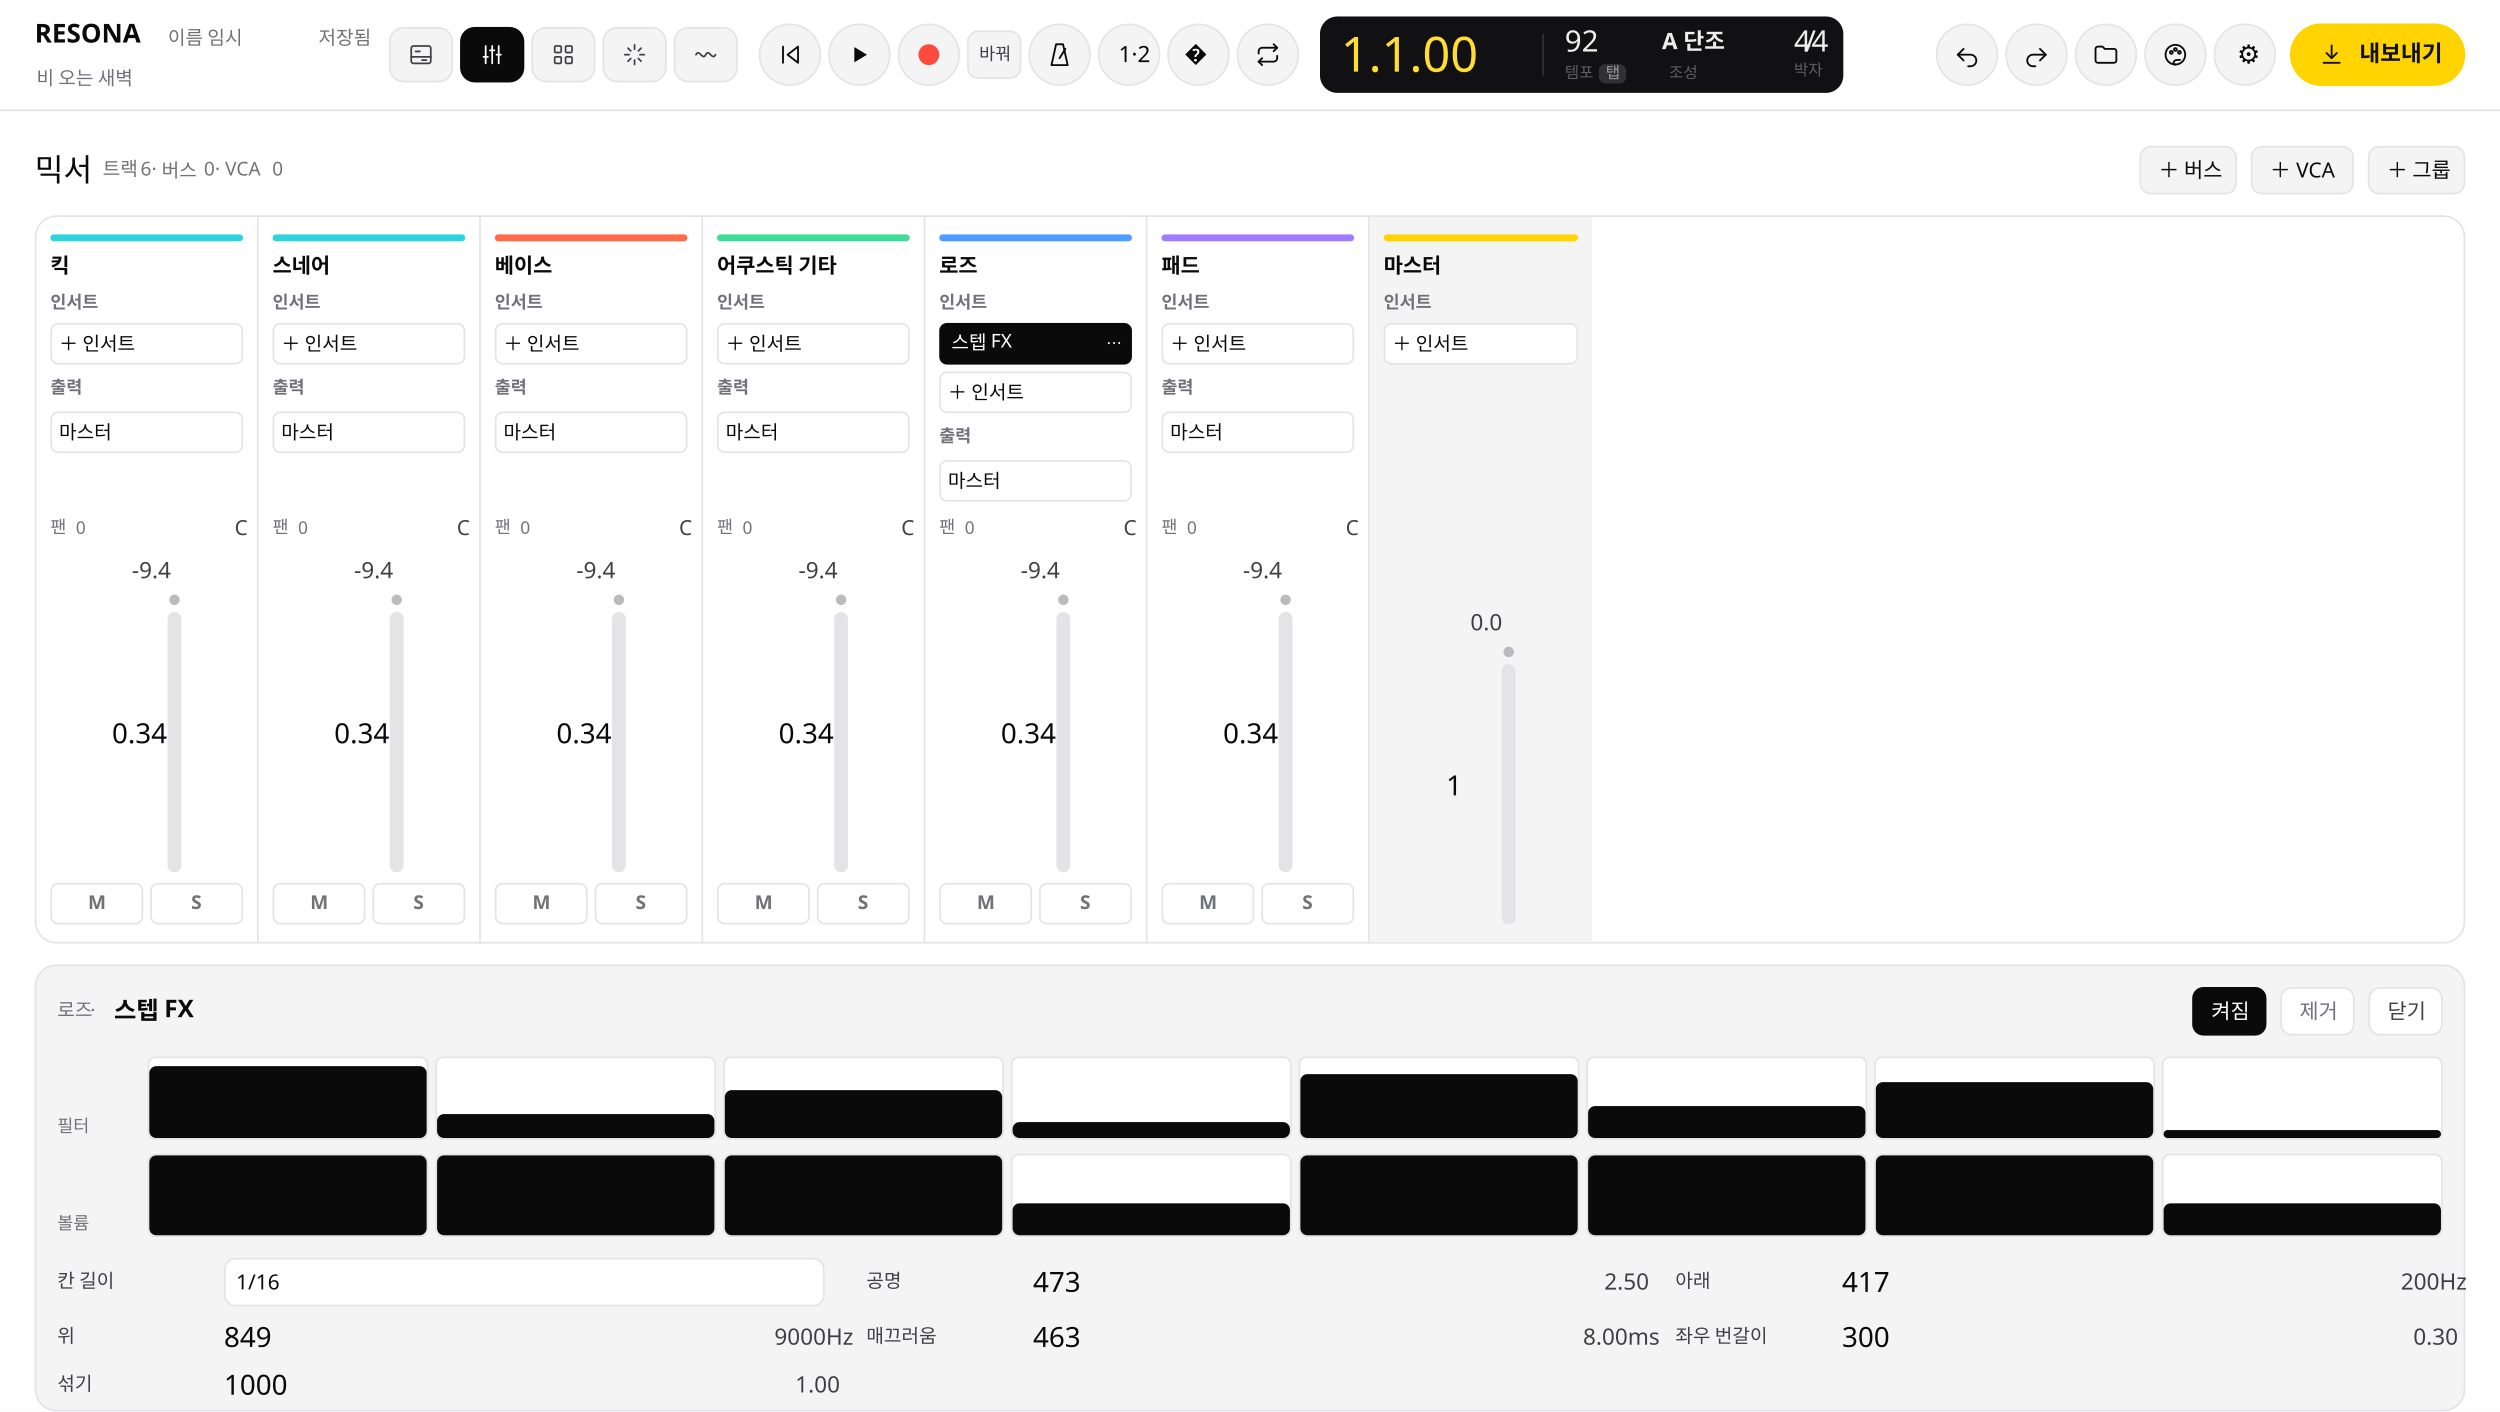
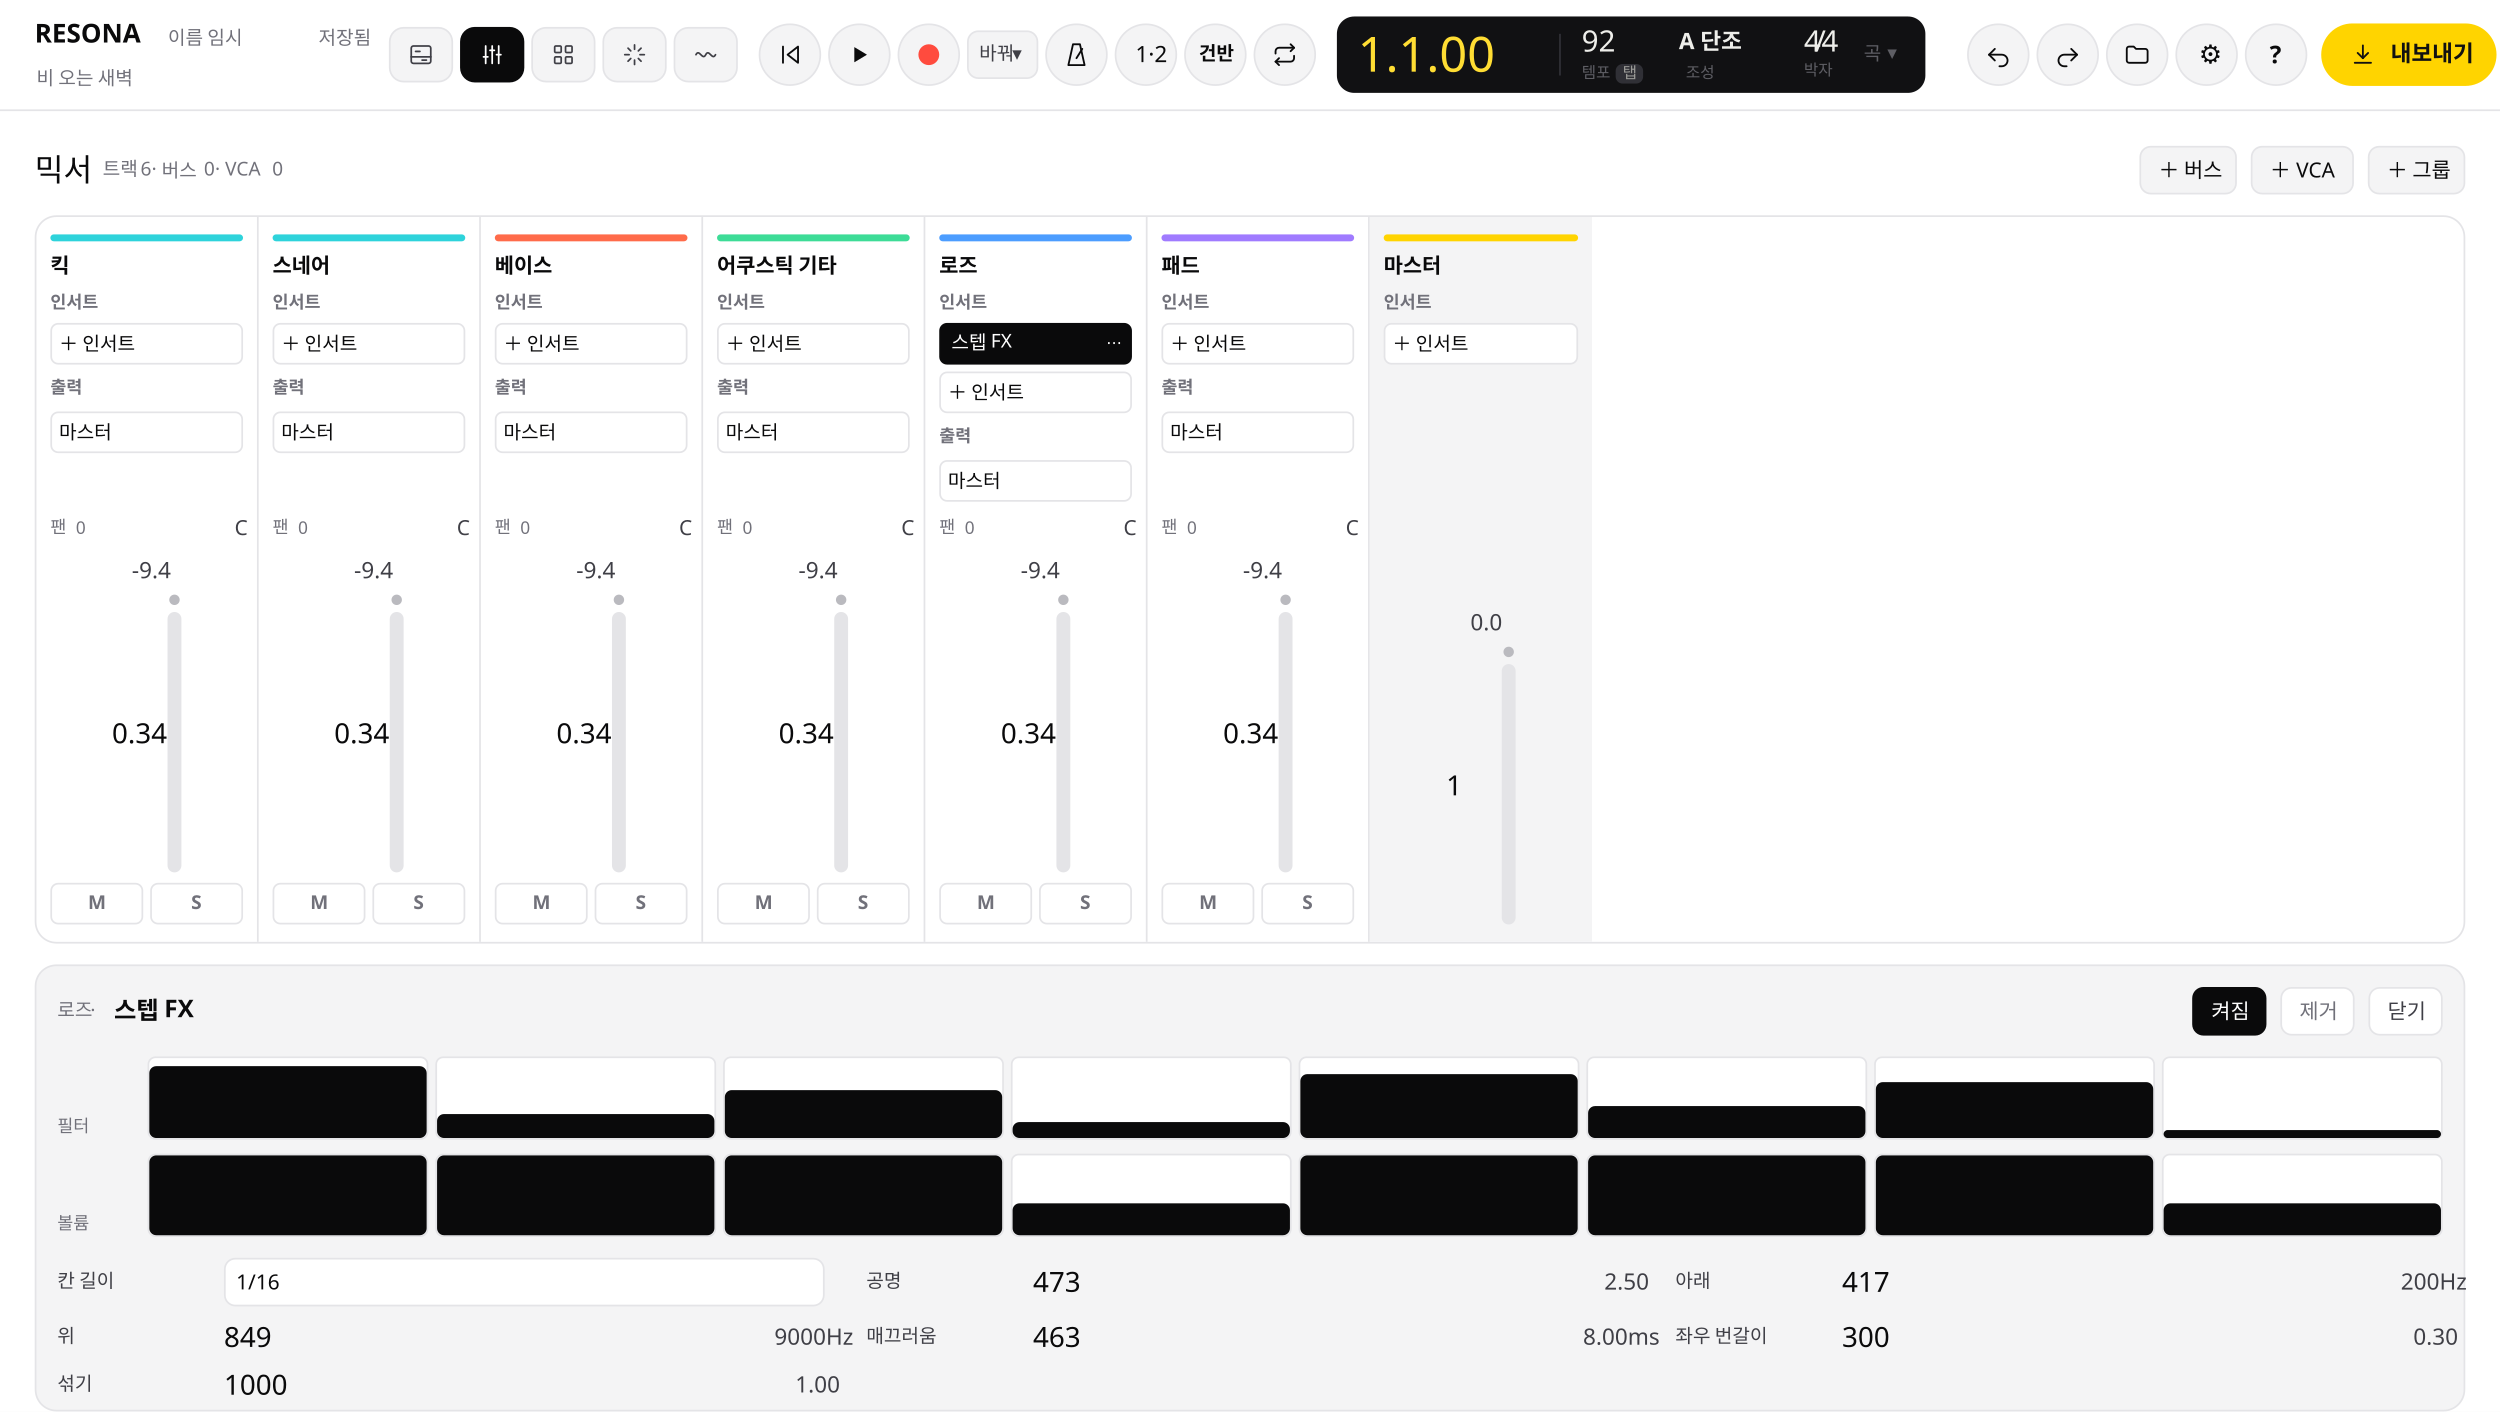
<svg xmlns="http://www.w3.org/2000/svg" width="1440" height="813" viewBox="0 0 1440 813">
  <rect width="1440" height="813" fill="#ffffff" />
  <rect x="0" y="0" width="1440" height="813" fill="#ffffff" />
  <g id="flex">
    <rect x="0" y="0" width="1440" height="813" fill="#ffffff" />
    <g id="relative">
      <rect x="0" y="63" width="1440" height="1" fill="#e4e4e7" />
      <g id="min-w-0">
        <g id="flex">
          <text x="20" y="24.5" font-family="Futura" font-size="15" font-weight="600" fill="#0a0a0b" xml:space="preserve">RESONA</text>
          <text x="96.73" y="25.6" font-family="Avenir Next" font-size="11" font-weight="400" fill="#71717a" xml:space="preserve">이름 임시</text>
          <text x="183.45" y="25.6" font-family="Avenir Next" font-size="11" font-weight="400" fill="#71717a" xml:space="preserve">저장됨</text>
        </g>
        <text x="21" y="48.85" font-family="Avenir Next" font-size="11" font-weight="400" fill="#71717a" xml:space="preserve">비 오는 새벽</text>
      </g>
      <g id="화면">
        <g id="flex">
          <rect x="224.5" y="16" width="36" height="31" rx="8" fill="#f4f4f5" stroke="#e4e4e7" stroke-width="1" />
          <svg width="15" height="15" viewBox="0 0 24 24" fill="none" stroke="#3f3f46" stroke-width="1.6px" stroke-linecap="round" stroke-linejoin="round" x="235" y="24">
            <rect x="3" y="4" width="18" height="16" rx="2" />
            <path d="M3 14h18" />
            <path d="M7 9h4M13 17h4" />
          </svg>
        </g>
        <g id="flex">
          <rect x="265.5" y="16" width="36" height="31" rx="8" fill="#0a0a0b" stroke="#0a0a0b" stroke-width="1" />
          <svg width="15" height="15" viewBox="0 0 24 24" fill="none" stroke="#ffffff" stroke-width="1.6px" stroke-linecap="round" stroke-linejoin="round" x="276" y="24">
            <path d="M6 4v16M12 4v16M18 4v16" />
            <path d="M4 14h4M10 8h4M16 12h4" />
          </svg>
        </g>
        <g id="flex">
          <rect x="306.5" y="16" width="36" height="31" rx="8" fill="#f4f4f5" stroke="#e4e4e7" stroke-width="1" />
          <svg width="15" height="15" viewBox="0 0 24 24" fill="none" stroke="#3f3f46" stroke-width="1.6px" stroke-linecap="round" stroke-linejoin="round" x="317" y="24">
            <rect x="4" y="4" width="6" height="6" rx="1" />
            <rect x="14" y="4" width="6" height="6" rx="1" />
            <rect x="4" y="14" width="6" height="6" rx="1" />
            <rect x="14" y="14" width="6" height="6" rx="1" />
          </svg>
        </g>
        <g id="flex">
          <rect x="347.5" y="16" width="36" height="31" rx="8" fill="#f4f4f5" stroke="#e4e4e7" stroke-width="1" />
          <svg width="15" height="15" viewBox="0 0 24 24" fill="none" stroke="#3f3f46" stroke-width="1.6px" stroke-linecap="round" stroke-linejoin="round" x="358" y="24">
            <path d="M12 3v4M12 17v4M3 12h4M17 12h4M6 6l2.5 2.5M15.5 15.5 18 18M6 18l2.5-2.5M15.5 8.5 18 6" />
          </svg>
        </g>
        <g id="flex">
          <rect x="388.5" y="16" width="36" height="31" rx="8" fill="#f4f4f5" stroke="#e4e4e7" stroke-width="1" />
          <svg width="15" height="15" viewBox="0 0 24 24" fill="none" stroke="#3f3f46" stroke-width="1.6px" stroke-linecap="round" stroke-linejoin="round" x="399" y="24">
            <path d="M3 12c3-6 6 6 9 0s6 6 9 0" />
          </svg>
        </g>
      </g>
      <g id="flex">
        <g id="flex">
          <rect x="437.5" y="14" width="35" height="35" rx="18" fill="#f4f4f5" stroke="#e4e4e7" stroke-width="1" />
          <svg width="16" height="16" viewBox="0 0 24 24" fill="none" stroke="#0a0a0b" stroke-width="1.6px" stroke-linecap="round" stroke-linejoin="round" x="447" y="23.5">
            <path d="M6 5v14" />
            <path d="M19 5l-9 7 9 7z" />
          </svg>
        </g>
        <g id="flex">
          <rect x="477.5" y="14" width="35" height="35" rx="18" fill="#f4f4f5" stroke="#e4e4e7" stroke-width="1" />
          <svg width="14" height="14" viewBox="0 0 24 24" fill="#000000" stroke="none" stroke-width="1px" stroke-linecap="butt" stroke-linejoin="miter" x="488" y="24.5">
            <path d="M7 4.5v15l12.5-7.5z" fill="#0a0a0b" />
          </svg>
        </g>
        <g id="녹음">
          <rect x="517.5" y="14" width="35" height="35" rx="18" fill="#f4f4f5" stroke="#e4e4e7" stroke-width="1" />
          <rect x="529" y="25.5" width="12" height="12" rx="6" fill="#ff4b3e" />
        </g>
-         <g id="녹음 방식">
-           <rect x="557.5" y="18" width="30.31" height="27" rx="6" fill="#f4f4f5" stroke="#e4e4e7" stroke-width="1" />
-           <text x="564" y="34.5" font-family="Avenir Next" font-size="10" font-weight="400" fill="#3f3f46" xml:space="preserve">바꿔</text>
-         </g>
-         <g id="flex">
-           <rect x="592.81" y="14" width="35" height="35" rx="18" fill="#f4f4f5" stroke="#e4e4e7" stroke-width="1" />
-           <svg width="16" height="16" viewBox="0 0 24 24" fill="none" stroke="#0a0a0b" stroke-width="1.6px" stroke-linecap="round" stroke-linejoin="round" x="602.31" y="23.5">
+         <g id="바꿔 메뉴">
+           <rect x="557.5" y="18" width="40.05" height="27" rx="6" fill="#f4f4f5" stroke="#e4e4e7" stroke-width="1" />
+           <text x="564" y="34.6" font-family="Avenir Next" font-size="11" font-weight="400" fill="#3f3f46" xml:space="preserve">바꿔</text>
+           <text x="583.03" y="34.6" font-family="Avenir Next" font-size="11" font-weight="400" fill="#3f3f46" xml:space="preserve">▾</text>
+         </g>
+         <g id="flex">
+           <rect x="602.55" y="14" width="35" height="35" rx="18" fill="#f4f4f5" stroke="#e4e4e7" stroke-width="1" />
+           <svg width="16" height="16" viewBox="0 0 24 24" fill="none" stroke="#0a0a0b" stroke-width="1.6px" stroke-linecap="round" stroke-linejoin="round" x="612.05" y="23.5">
            <path d="M9 3h6l4 18H5z" />
            <path d="M12 15l5-8" />
          </svg>
        </g>
        <g id="카운트인">
-           <rect x="632.81" y="14" width="35" height="35" rx="18" fill="#f4f4f5" stroke="#e4e4e7" stroke-width="1" />
-           <text x="644.27" y="35.8" font-family="DIN Condensed" font-size="13" font-weight="400" fill="#0a0a0b" xml:space="preserve">1·2</text>
+           <rect x="642.55" y="14" width="35" height="35" rx="18" fill="#f4f4f5" stroke="#e4e4e7" stroke-width="1" />
+           <text x="654" y="35.8" font-family="DIN Condensed" font-size="13" font-weight="400" fill="#0a0a0b" xml:space="preserve">1·2</text>
        </g>
        <g id="건반">
-           <rect x="672.81" y="14" width="35" height="35" rx="18" fill="#f4f4f5" stroke="#e4e4e7" stroke-width="1" />
-           <g id="text-[13px]">
-             <text x="682.31" y="35.3" font-family="Avenir Next" font-size="13" font-weight="400" fill="#0a0a0b" xml:space="preserve">�</text>
-             <text x="682.31" y="35.3" font-family="Avenir Next" font-size="13" font-weight="400" fill="#0a0a0b" xml:space="preserve">�</text>
-           </g>
-         </g>
-         <g id="flex">
-           <rect x="712.81" y="14" width="35" height="35" rx="18" fill="#f4f4f5" stroke="#e4e4e7" stroke-width="1" />
-           <svg width="16" height="16" viewBox="0 0 24 24" fill="none" stroke="#0a0a0b" stroke-width="1.6px" stroke-linecap="round" stroke-linejoin="round" x="722.31" y="23.5">
+           <rect x="682.55" y="14" width="35" height="35" rx="18" fill="#f4f4f5" stroke="#e4e4e7" stroke-width="1" />
+           <text x="690.53" y="34.6" font-family="Avenir Next" font-size="11" font-weight="600" fill="#0a0a0b" xml:space="preserve">건반</text>
+         </g>
+         <g id="flex">
+           <rect x="722.55" y="14" width="35" height="35" rx="18" fill="#f4f4f5" stroke="#e4e4e7" stroke-width="1" />
+           <svg width="16" height="16" viewBox="0 0 24 24" fill="none" stroke="#0a0a0b" stroke-width="1.6px" stroke-linecap="round" stroke-linejoin="round" x="732.05" y="23.5">
            <path d="M17 3l3 3-3 3" />
            <path d="M4 11V9a3 3 0 0 1 3-3h13" />
            <path d="M7 21l-3-3 3-3" />
            <path d="M20 13v2a3 3 0 0 1-3 3H4" />
          </svg>
        </g>
      </g>
      <g id="flex">
-         <rect x="760.31" y="9.5" width="301.44" height="44" rx="10" fill="#111113" />
-         <text x="772.31" y="41.3" font-family="DIN Condensed" font-size="28" font-weight="400" fill="#ffdd33" xml:space="preserve">1.1.00</text>
-         <rect x="888.31" y="19.5" width="1" height="24" fill="#303036" />
-         <g id="flex">
-           <text x="901.31" y="29.7" font-family="DIN Condensed" font-size="17" font-weight="400" fill="#eeeeea" xml:space="preserve">92</text>
-           <g id="flex">
-             <text x="901.31" y="44.9" font-family="Avenir Next" font-size="9" font-weight="400" fill="#5e5e64" xml:space="preserve">템포</text>
+         <rect x="770.05" y="9.5" width="338.97" height="44" rx="10" fill="#111113" />
+         <text x="782.05" y="41.3" font-family="DIN Condensed" font-size="28" font-weight="400" fill="#ffdd33" xml:space="preserve">1.1.00</text>
+         <rect x="898.05" y="19.5" width="1" height="24" fill="#303036" />
+         <g id="flex">
+           <text x="911.05" y="29.7" font-family="DIN Condensed" font-size="17" font-weight="400" fill="#eeeeea" xml:space="preserve">92</text>
+           <g id="flex">
+             <text x="911.05" y="44.9" font-family="Avenir Next" font-size="9" font-weight="400" fill="#5e5e64" xml:space="preserve">템포</text>
            <g id="rounded-sm">
-               <rect x="920.89" y="36.88" width="15.8" height="11.25" rx="4" fill="#303036" />
-               <text x="924.89" y="45.03" font-family="Avenir Next" font-size="9" font-weight="400" fill="#9b9b97" xml:space="preserve">탭</text>
+               <rect x="930.63" y="36.88" width="15.8" height="11.25" rx="4" fill="#303036" />
+               <text x="934.63" y="45.03" font-family="Avenir Next" font-size="9" font-weight="400" fill="#9b9b97" xml:space="preserve">탭</text>
            </g>
          </g>
        </g>
        <g id="flex">
-           <text x="957.31" y="28.3" font-family="Avenir Next" font-size="13" font-weight="600" fill="#eeeeea" xml:space="preserve">A 단조</text>
-           <text x="961.31" y="44.9" font-family="Avenir Next" font-size="9" font-weight="400" fill="#5e5e64" xml:space="preserve">조성</text>
+           <text x="967.05" y="28.3" font-family="Avenir Next" font-size="13" font-weight="600" fill="#eeeeea" xml:space="preserve">A 단조</text>
+           <text x="971.05" y="44.9" font-family="Avenir Next" font-size="9" font-weight="400" fill="#5e5e64" xml:space="preserve">조성</text>
        </g>
        <g id="flex">
          <g id="font-num">
-             <text x="1033.31" y="29.7" font-family="DIN Condensed" font-size="17" font-weight="400" fill="#eeeeea" xml:space="preserve">4</text>
-             <text x="1039.64" y="29.7" font-family="DIN Condensed" font-size="17" font-weight="400" fill="#eeeeea" xml:space="preserve">/</text>
-             <text x="1043.42" y="29.7" font-family="DIN Condensed" font-size="17" font-weight="400" fill="#eeeeea" xml:space="preserve">4</text>
-           </g>
-           <text x="1033.31" y="43.4" font-family="Avenir Next" font-size="9" font-weight="400" fill="#5e5e64" xml:space="preserve">박자</text>
-         </g>
+             <text x="1039.05" y="29.7" font-family="DIN Condensed" font-size="17" font-weight="400" fill="#eeeeea" xml:space="preserve">4</text>
+             <text x="1045.38" y="29.7" font-family="DIN Condensed" font-size="17" font-weight="400" fill="#eeeeea" xml:space="preserve">/</text>
+             <text x="1049.16" y="29.7" font-family="DIN Condensed" font-size="17" font-weight="400" fill="#eeeeea" xml:space="preserve">4</text>
+           </g>
+           <text x="1039.05" y="43.4" font-family="Avenir Next" font-size="9" font-weight="400" fill="#5e5e64" xml:space="preserve">박자</text>
+         </g>
+         <text x="1073.48" y="34.6" font-family="Avenir Next" font-size="11" font-weight="400" fill="#5e5e64" xml:space="preserve">곡 ▾</text>
      </g>
      <g id="flex">
        <g id="flex">
-           <rect x="1115.52" y="14" width="35" height="35" rx="18" fill="#f4f4f5" stroke="#e4e4e7" stroke-width="1" />
-           <svg width="16" height="16" viewBox="0 0 24 24" fill="none" stroke="#0a0a0b" stroke-width="1.6px" stroke-linecap="round" stroke-linejoin="round" x="1125.02" y="23.5">
+           <rect x="1133.52" y="14" width="35" height="35" rx="18" fill="#f4f4f5" stroke="#e4e4e7" stroke-width="1" />
+           <svg width="16" height="16" viewBox="0 0 24 24" fill="none" stroke="#0a0a0b" stroke-width="1.6px" stroke-linecap="round" stroke-linejoin="round" x="1143.02" y="23.5">
            <path d="M9 7L4 12l5 5" />
            <path d="M4 12h11a5 5 0 0 1 0 10h-2" />
          </svg>
        </g>
        <g id="flex">
-           <rect x="1155.52" y="14" width="35" height="35" rx="18" fill="#f4f4f5" stroke="#e4e4e7" stroke-width="1" />
-           <svg width="16" height="16" viewBox="0 0 24 24" fill="none" stroke="#0a0a0b" stroke-width="1.6px" stroke-linecap="round" stroke-linejoin="round" x="1165.02" y="23.5">
+           <rect x="1173.52" y="14" width="35" height="35" rx="18" fill="#f4f4f5" stroke="#e4e4e7" stroke-width="1" />
+           <svg width="16" height="16" viewBox="0 0 24 24" fill="none" stroke="#0a0a0b" stroke-width="1.6px" stroke-linecap="round" stroke-linejoin="round" x="1183.02" y="23.5">
            <path d="M15 7l5 5-5 5" />
            <path d="M20 12H9a5 5 0 0 0 0 10h2" />
          </svg>
        </g>
        <g id="flex">
-           <rect x="1195.52" y="14" width="35" height="35" rx="18" fill="#f4f4f5" stroke="#e4e4e7" stroke-width="1" />
-           <svg width="16" height="16" viewBox="0 0 24 24" fill="none" stroke="#0a0a0b" stroke-width="1.6px" stroke-linecap="round" stroke-linejoin="round" x="1205.02" y="23.5">
+           <rect x="1213.52" y="14" width="35" height="35" rx="18" fill="#f4f4f5" stroke="#e4e4e7" stroke-width="1" />
+           <svg width="16" height="16" viewBox="0 0 24 24" fill="none" stroke="#0a0a0b" stroke-width="1.6px" stroke-linecap="round" stroke-linejoin="round" x="1223.02" y="23.5">
            <path d="M3 7a2 2 0 0 1 2-2h4l2 2h8a2 2 0 0 1 2 2v8a2 2 0 0 1-2 2H5a2 2 0 0 1-2-2z" />
          </svg>
        </g>
-         <g id="flex">
-           <rect x="1235.52" y="14" width="35" height="35" rx="18" fill="#f4f4f5" stroke="#e4e4e7" stroke-width="1" />
-           <svg width="16" height="16" viewBox="0 0 24 24" fill="none" stroke="#0a0a0b" stroke-width="1.6px" stroke-linecap="round" stroke-linejoin="round" x="1245.02" y="23.5">
-             <circle cx="12" cy="12" r="8.5" />
-             <circle cx="8.5" cy="10" r="1.2" />
-             <circle cx="12" cy="7.5" r="1.2" />
-             <circle cx="15.5" cy="10" r="1.2" />
-             <path d="M12 20.5c-1.5 0-2-1.2-1.4-2.3.7-1.3 1.9-1.7 3.6-1.7h1.8" />
-           </svg>
-         </g>
        <g id="설정">
-           <rect x="1275.52" y="14" width="35" height="35" rx="18" fill="#f4f4f5" stroke="#e4e4e7" stroke-width="1" />
-           <text x="1288.5" y="36.5" font-family="Avenir Next" font-size="15" font-weight="400" fill="#0a0a0b" xml:space="preserve">⚙</text>
+           <rect x="1253.52" y="14" width="35" height="35" rx="18" fill="#f4f4f5" stroke="#e4e4e7" stroke-width="1" />
+           <text x="1266.5" y="36.5" font-family="Avenir Next" font-size="15" font-weight="400" fill="#0a0a0b" xml:space="preserve">⚙</text>
+         </g>
+         <g id="도움말">
+           <rect x="1293.52" y="14" width="35" height="35" rx="18" fill="#f4f4f5" stroke="#e4e4e7" stroke-width="1" />
+           <text x="1307.38" y="36.4" font-family="Avenir Next" font-size="14" font-weight="600" fill="#0a0a0b" xml:space="preserve">?</text>
        </g>
        <g id="ml-1">
-           <rect x="1319.02" y="13.5" width="100.98" height="36" rx="18" fill="#ffd400" />
-           <svg width="16" height="16" viewBox="0 0 24 24" fill="none" stroke="#111111" stroke-width="1.6px" stroke-linecap="round" stroke-linejoin="round" x="1335.02" y="23.5">
+           <rect x="1337.02" y="13.5" width="100.98" height="36" rx="18" fill="#ffd400" />
+           <svg width="16" height="16" viewBox="0 0 24 24" fill="none" stroke="#111111" stroke-width="1.6px" stroke-linecap="round" stroke-linejoin="round" x="1353.02" y="23.5">
            <path d="M12 4v11" />
            <path d="M7.5 10.5L12 15l4.5-4.5" />
            <path d="M5 19h14" />
          </svg>
-           <text x="1359.02" y="35.3" font-family="Avenir Next" font-size="13" font-weight="600" fill="#111111" xml:space="preserve">내보내기</text>
+           <text x="1377.02" y="35.3" font-family="Avenir Next" font-size="13" font-weight="600" fill="#111111" xml:space="preserve">내보내기</text>
        </g>
      </g>
    </g>
    <g id="flex">
      <g id="flex">
        <text x="20" y="104.3" font-family="Futura" font-size="18" font-weight="400" fill="#0a0a0b" xml:space="preserve">믹서</text>
        <g id="text-[11px]">
          <text x="59.14" y="101.1" font-family="Avenir Next" font-size="11" font-weight="400" fill="#71717a" xml:space="preserve">트랙</text>
          <text x="80.92" y="101.1" font-family="Avenir Next" font-size="11" font-weight="400" fill="#71717a" xml:space="preserve">6</text>
          <text x="87.31" y="101.1" font-family="Avenir Next" font-size="11" font-weight="400" fill="#71717a" xml:space="preserve">· 버스</text>
          <text x="117.45" y="101.1" font-family="Avenir Next" font-size="11" font-weight="400" fill="#71717a" xml:space="preserve">0</text>
          <text x="123.84" y="101.1" font-family="Avenir Next" font-size="11" font-weight="400" fill="#71717a" xml:space="preserve">· VCA</text>
          <text x="156.78" y="101.1" font-family="Avenir Next" font-size="11" font-weight="400" fill="#71717a" xml:space="preserve">0</text>
        </g>
        <g id="h-7">
          <rect x="1232.81" y="84.5" width="55.14" height="27" rx="6" fill="#f4f4f5" stroke="#e4e4e7" stroke-width="1" />
          <text x="1243.31" y="102.2" font-family="Avenir Next" font-size="12" font-weight="400" fill="#0a0a0b" xml:space="preserve">＋ 버스</text>
        </g>
        <g id="h-7">
          <rect x="1296.95" y="84.5" width="58.41" height="27" rx="6" fill="#f4f4f5" stroke="#e4e4e7" stroke-width="1" />
          <text x="1307.45" y="102.2" font-family="Avenir Next" font-size="12" font-weight="400" fill="#0a0a0b" xml:space="preserve">＋ VCA</text>
        </g>
        <g id="h-7">
          <rect x="1364.36" y="84.5" width="55.14" height="27" rx="6" fill="#f4f4f5" stroke="#e4e4e7" stroke-width="1" />
          <text x="1374.86" y="102.2" font-family="Avenir Next" font-size="12" font-weight="400" fill="#0a0a0b" xml:space="preserve">＋ 그룹</text>
        </g>
      </g>
      <g id="flex">
        <rect x="20.5" y="124.5" width="1399" height="418.5" rx="12" fill="#ffffff" stroke="#e4e4e7" stroke-width="1" />
        <g id="flex">
          <rect x="148" y="125" width="1" height="417.5" fill="#e4e4e7" />
          <rect x="29" y="135" width="111" height="4" rx="2" fill="#2ed3db" />
          <text x="29" y="157.2" font-family="Avenir Next" font-size="12" font-weight="600" fill="#0a0a0b" xml:space="preserve">킥</text>
          <g id="flex">
            <text x="29" y="177.5" font-family="Avenir Next" font-size="10" font-weight="600" fill="#71717a" xml:space="preserve">인서트</text>
            <rect x="29.5" y="186.5" width="110" height="23" rx="4" fill="#ffffff" stroke="#e4e4e7" stroke-width="1" />
            <text x="34" y="201.85" font-family="Avenir Next" font-size="11" font-weight="400" fill="#0a0a0b" xml:space="preserve">＋ 인서트</text>
          </g>
          <text x="29" y="226.5" font-family="Avenir Next" font-size="10" font-weight="600" fill="#71717a" xml:space="preserve">출력</text>
          <rect x="29.5" y="237.5" width="110" height="23" rx="4" fill="#ffffff" stroke="#e4e4e7" stroke-width="1" />
          <text x="34" y="252.85" font-family="Avenir Next" font-size="11" font-weight="400" fill="#0a0a0b" xml:space="preserve">마스터</text>
          <g id="mt-auto">
            <text x="29" y="307" font-family="Avenir Next" font-size="10" font-weight="400" fill="#71717a" xml:space="preserve">팬</text>
            <text x="43.66" y="307.5" font-family="Avenir Next" font-size="10" font-weight="400" fill="#71717a" xml:space="preserve">0</text>
            <text x="135.11" y="308.2" font-family="DIN Condensed" font-size="12" font-weight="400" fill="#3f3f46" xml:space="preserve">C</text>
          </g>
          <g id="flex">
            <text x="75.92" y="333.05" font-family="DIN Condensed" font-size="13" font-weight="400" fill="#3f3f46" xml:space="preserve">-9.4</text>
            <text x="64.5" y="428.1" font-family="Avenir Next" font-size="16" font-weight="400" fill="#0a0a0b" xml:space="preserve">0.34</text>
            <rect x="96.5" y="352.5" width="8" height="150" rx="4" fill="#e4e4e7" />
            <rect x="97.5" y="342.5" width="6" height="6" rx="3" fill="#bababf" />
          </g>
          <g id="flex">
            <rect x="29.5" y="509" width="52.5" height="23" rx="4" fill="#ffffff" stroke="#e4e4e7" stroke-width="1" />
            <text x="50.69" y="523.6" font-family="Avenir Next" font-size="11" font-weight="600" fill="#71717a" xml:space="preserve">M</text>
            <rect x="87" y="509" width="52.5" height="23" rx="4" fill="#ffffff" stroke="#e4e4e7" stroke-width="1" />
            <text x="110.08" y="523.6" font-family="Avenir Next" font-size="11" font-weight="600" fill="#71717a" xml:space="preserve">S</text>
          </g>
        </g>
        <g id="flex">
          <rect x="276" y="125" width="1" height="417.5" fill="#e4e4e7" />
          <rect x="157" y="135" width="111" height="4" rx="2" fill="#2ed3db" />
          <text x="157" y="157.2" font-family="Avenir Next" font-size="12" font-weight="600" fill="#0a0a0b" xml:space="preserve">스네어</text>
          <g id="flex">
            <text x="157" y="177.5" font-family="Avenir Next" font-size="10" font-weight="600" fill="#71717a" xml:space="preserve">인서트</text>
            <rect x="157.5" y="186.5" width="110" height="23" rx="4" fill="#ffffff" stroke="#e4e4e7" stroke-width="1" />
            <text x="162" y="201.85" font-family="Avenir Next" font-size="11" font-weight="400" fill="#0a0a0b" xml:space="preserve">＋ 인서트</text>
          </g>
          <text x="157" y="226.5" font-family="Avenir Next" font-size="10" font-weight="600" fill="#71717a" xml:space="preserve">출력</text>
          <rect x="157.5" y="237.5" width="110" height="23" rx="4" fill="#ffffff" stroke="#e4e4e7" stroke-width="1" />
          <text x="162" y="252.85" font-family="Avenir Next" font-size="11" font-weight="400" fill="#0a0a0b" xml:space="preserve">마스터</text>
          <g id="mt-auto">
            <text x="157" y="307" font-family="Avenir Next" font-size="10" font-weight="400" fill="#71717a" xml:space="preserve">팬</text>
            <text x="171.66" y="307.5" font-family="Avenir Next" font-size="10" font-weight="400" fill="#71717a" xml:space="preserve">0</text>
            <text x="263.11" y="308.2" font-family="DIN Condensed" font-size="12" font-weight="400" fill="#3f3f46" xml:space="preserve">C</text>
          </g>
          <g id="flex">
            <text x="203.92" y="333.05" font-family="DIN Condensed" font-size="13" font-weight="400" fill="#3f3f46" xml:space="preserve">-9.4</text>
            <text x="192.5" y="428.1" font-family="Avenir Next" font-size="16" font-weight="400" fill="#0a0a0b" xml:space="preserve">0.34</text>
            <rect x="224.5" y="352.5" width="8" height="150" rx="4" fill="#e4e4e7" />
            <rect x="225.5" y="342.5" width="6" height="6" rx="3" fill="#bababf" />
          </g>
          <g id="flex">
            <rect x="157.5" y="509" width="52.5" height="23" rx="4" fill="#ffffff" stroke="#e4e4e7" stroke-width="1" />
            <text x="178.69" y="523.6" font-family="Avenir Next" font-size="11" font-weight="600" fill="#71717a" xml:space="preserve">M</text>
            <rect x="215" y="509" width="52.5" height="23" rx="4" fill="#ffffff" stroke="#e4e4e7" stroke-width="1" />
            <text x="238.08" y="523.6" font-family="Avenir Next" font-size="11" font-weight="600" fill="#71717a" xml:space="preserve">S</text>
          </g>
        </g>
        <g id="flex">
          <rect x="404" y="125" width="1" height="417.5" fill="#e4e4e7" />
          <rect x="285" y="135" width="111" height="4" rx="2" fill="#ff6b4a" />
          <text x="285" y="157.2" font-family="Avenir Next" font-size="12" font-weight="600" fill="#0a0a0b" xml:space="preserve">베이스</text>
          <g id="flex">
            <text x="285" y="177.5" font-family="Avenir Next" font-size="10" font-weight="600" fill="#71717a" xml:space="preserve">인서트</text>
            <rect x="285.5" y="186.5" width="110" height="23" rx="4" fill="#ffffff" stroke="#e4e4e7" stroke-width="1" />
            <text x="290" y="201.85" font-family="Avenir Next" font-size="11" font-weight="400" fill="#0a0a0b" xml:space="preserve">＋ 인서트</text>
          </g>
          <text x="285" y="226.5" font-family="Avenir Next" font-size="10" font-weight="600" fill="#71717a" xml:space="preserve">출력</text>
          <rect x="285.5" y="237.5" width="110" height="23" rx="4" fill="#ffffff" stroke="#e4e4e7" stroke-width="1" />
          <text x="290" y="252.85" font-family="Avenir Next" font-size="11" font-weight="400" fill="#0a0a0b" xml:space="preserve">마스터</text>
          <g id="mt-auto">
            <text x="285" y="307" font-family="Avenir Next" font-size="10" font-weight="400" fill="#71717a" xml:space="preserve">팬</text>
            <text x="299.66" y="307.5" font-family="Avenir Next" font-size="10" font-weight="400" fill="#71717a" xml:space="preserve">0</text>
            <text x="391.11" y="308.2" font-family="DIN Condensed" font-size="12" font-weight="400" fill="#3f3f46" xml:space="preserve">C</text>
          </g>
          <g id="flex">
            <text x="331.92" y="333.05" font-family="DIN Condensed" font-size="13" font-weight="400" fill="#3f3f46" xml:space="preserve">-9.4</text>
            <text x="320.5" y="428.1" font-family="Avenir Next" font-size="16" font-weight="400" fill="#0a0a0b" xml:space="preserve">0.34</text>
            <rect x="352.5" y="352.5" width="8" height="150" rx="4" fill="#e4e4e7" />
            <rect x="353.5" y="342.5" width="6" height="6" rx="3" fill="#bababf" />
          </g>
          <g id="flex">
            <rect x="285.5" y="509" width="52.5" height="23" rx="4" fill="#ffffff" stroke="#e4e4e7" stroke-width="1" />
            <text x="306.69" y="523.6" font-family="Avenir Next" font-size="11" font-weight="600" fill="#71717a" xml:space="preserve">M</text>
            <rect x="343" y="509" width="52.5" height="23" rx="4" fill="#ffffff" stroke="#e4e4e7" stroke-width="1" />
            <text x="366.08" y="523.6" font-family="Avenir Next" font-size="11" font-weight="600" fill="#71717a" xml:space="preserve">S</text>
          </g>
        </g>
        <g id="flex">
          <rect x="532" y="125" width="1" height="417.5" fill="#e4e4e7" />
          <rect x="413" y="135" width="111" height="4" rx="2" fill="#3ddc97" />
          <text x="413" y="157.2" font-family="Avenir Next" font-size="12" font-weight="600" fill="#0a0a0b" xml:space="preserve">어쿠스틱 기타</text>
          <g id="flex">
            <text x="413" y="177.5" font-family="Avenir Next" font-size="10" font-weight="600" fill="#71717a" xml:space="preserve">인서트</text>
            <rect x="413.5" y="186.5" width="110" height="23" rx="4" fill="#ffffff" stroke="#e4e4e7" stroke-width="1" />
            <text x="418" y="201.85" font-family="Avenir Next" font-size="11" font-weight="400" fill="#0a0a0b" xml:space="preserve">＋ 인서트</text>
          </g>
          <text x="413" y="226.5" font-family="Avenir Next" font-size="10" font-weight="600" fill="#71717a" xml:space="preserve">출력</text>
          <rect x="413.5" y="237.5" width="110" height="23" rx="4" fill="#ffffff" stroke="#e4e4e7" stroke-width="1" />
          <text x="418" y="252.85" font-family="Avenir Next" font-size="11" font-weight="400" fill="#0a0a0b" xml:space="preserve">마스터</text>
          <g id="mt-auto">
            <text x="413" y="307" font-family="Avenir Next" font-size="10" font-weight="400" fill="#71717a" xml:space="preserve">팬</text>
            <text x="427.66" y="307.5" font-family="Avenir Next" font-size="10" font-weight="400" fill="#71717a" xml:space="preserve">0</text>
            <text x="519.11" y="308.2" font-family="DIN Condensed" font-size="12" font-weight="400" fill="#3f3f46" xml:space="preserve">C</text>
          </g>
          <g id="flex">
            <text x="459.92" y="333.05" font-family="DIN Condensed" font-size="13" font-weight="400" fill="#3f3f46" xml:space="preserve">-9.4</text>
            <text x="448.5" y="428.1" font-family="Avenir Next" font-size="16" font-weight="400" fill="#0a0a0b" xml:space="preserve">0.34</text>
            <rect x="480.5" y="352.5" width="8" height="150" rx="4" fill="#e4e4e7" />
            <rect x="481.5" y="342.5" width="6" height="6" rx="3" fill="#bababf" />
          </g>
          <g id="flex">
            <rect x="413.5" y="509" width="52.5" height="23" rx="4" fill="#ffffff" stroke="#e4e4e7" stroke-width="1" />
            <text x="434.69" y="523.6" font-family="Avenir Next" font-size="11" font-weight="600" fill="#71717a" xml:space="preserve">M</text>
            <rect x="471" y="509" width="52.5" height="23" rx="4" fill="#ffffff" stroke="#e4e4e7" stroke-width="1" />
            <text x="494.08" y="523.6" font-family="Avenir Next" font-size="11" font-weight="600" fill="#71717a" xml:space="preserve">S</text>
          </g>
        </g>
        <g id="flex">
          <rect x="660" y="125" width="1" height="417.5" fill="#e4e4e7" />
          <rect x="541" y="135" width="111" height="4" rx="2" fill="#4c9dff" />
          <text x="541" y="157.2" font-family="Avenir Next" font-size="12" font-weight="600" fill="#0a0a0b" xml:space="preserve">로즈</text>
          <g id="flex">
            <text x="541" y="177.5" font-family="Avenir Next" font-size="10" font-weight="600" fill="#71717a" xml:space="preserve">인서트</text>
            <rect x="541.5" y="186.5" width="110" height="23" rx="4" fill="#0a0a0b" stroke="#0a0a0b" stroke-width="1" />
            <text x="548" y="201.1" font-family="Avenir Next" font-size="11" font-weight="400" fill="#ffffff" xml:space="preserve">스텝 FX</text>
            <text x="637.2" y="200.4" font-family="Avenir Next" font-size="9" font-weight="400" fill="#ffffff" xml:space="preserve">⋯</text>
            <rect x="541.5" y="214.5" width="110" height="23" rx="4" fill="#ffffff" stroke="#e4e4e7" stroke-width="1" />
            <text x="546" y="229.85" font-family="Avenir Next" font-size="11" font-weight="400" fill="#0a0a0b" xml:space="preserve">＋ 인서트</text>
          </g>
          <text x="541" y="254.5" font-family="Avenir Next" font-size="10" font-weight="600" fill="#71717a" xml:space="preserve">출력</text>
          <rect x="541.5" y="265.5" width="110" height="23" rx="4" fill="#ffffff" stroke="#e4e4e7" stroke-width="1" />
          <text x="546" y="280.85" font-family="Avenir Next" font-size="11" font-weight="400" fill="#0a0a0b" xml:space="preserve">마스터</text>
          <g id="mt-auto">
            <text x="541" y="307" font-family="Avenir Next" font-size="10" font-weight="400" fill="#71717a" xml:space="preserve">팬</text>
            <text x="555.66" y="307.5" font-family="Avenir Next" font-size="10" font-weight="400" fill="#71717a" xml:space="preserve">0</text>
            <text x="647.11" y="308.2" font-family="DIN Condensed" font-size="12" font-weight="400" fill="#3f3f46" xml:space="preserve">C</text>
          </g>
          <g id="flex">
            <text x="587.92" y="333.05" font-family="DIN Condensed" font-size="13" font-weight="400" fill="#3f3f46" xml:space="preserve">-9.4</text>
            <text x="576.5" y="428.1" font-family="Avenir Next" font-size="16" font-weight="400" fill="#0a0a0b" xml:space="preserve">0.34</text>
            <rect x="608.5" y="352.5" width="8" height="150" rx="4" fill="#e4e4e7" />
            <rect x="609.5" y="342.5" width="6" height="6" rx="3" fill="#bababf" />
          </g>
          <g id="flex">
            <rect x="541.5" y="509" width="52.5" height="23" rx="4" fill="#ffffff" stroke="#e4e4e7" stroke-width="1" />
            <text x="562.69" y="523.6" font-family="Avenir Next" font-size="11" font-weight="600" fill="#71717a" xml:space="preserve">M</text>
            <rect x="599" y="509" width="52.5" height="23" rx="4" fill="#ffffff" stroke="#e4e4e7" stroke-width="1" />
            <text x="622.08" y="523.6" font-family="Avenir Next" font-size="11" font-weight="600" fill="#71717a" xml:space="preserve">S</text>
          </g>
        </g>
        <g id="flex">
          <rect x="788" y="125" width="1" height="417.5" fill="#e4e4e7" />
          <rect x="669" y="135" width="111" height="4" rx="2" fill="#a07bff" />
          <text x="669" y="157.2" font-family="Avenir Next" font-size="12" font-weight="600" fill="#0a0a0b" xml:space="preserve">패드</text>
          <g id="flex">
            <text x="669" y="177.5" font-family="Avenir Next" font-size="10" font-weight="600" fill="#71717a" xml:space="preserve">인서트</text>
            <rect x="669.5" y="186.5" width="110" height="23" rx="4" fill="#ffffff" stroke="#e4e4e7" stroke-width="1" />
            <text x="674" y="201.85" font-family="Avenir Next" font-size="11" font-weight="400" fill="#0a0a0b" xml:space="preserve">＋ 인서트</text>
          </g>
          <text x="669" y="226.5" font-family="Avenir Next" font-size="10" font-weight="600" fill="#71717a" xml:space="preserve">출력</text>
          <rect x="669.5" y="237.5" width="110" height="23" rx="4" fill="#ffffff" stroke="#e4e4e7" stroke-width="1" />
          <text x="674" y="252.85" font-family="Avenir Next" font-size="11" font-weight="400" fill="#0a0a0b" xml:space="preserve">마스터</text>
          <g id="mt-auto">
            <text x="669" y="307" font-family="Avenir Next" font-size="10" font-weight="400" fill="#71717a" xml:space="preserve">팬</text>
            <text x="683.66" y="307.5" font-family="Avenir Next" font-size="10" font-weight="400" fill="#71717a" xml:space="preserve">0</text>
            <text x="775.11" y="308.2" font-family="DIN Condensed" font-size="12" font-weight="400" fill="#3f3f46" xml:space="preserve">C</text>
          </g>
          <g id="flex">
            <text x="715.92" y="333.05" font-family="DIN Condensed" font-size="13" font-weight="400" fill="#3f3f46" xml:space="preserve">-9.4</text>
            <text x="704.5" y="428.1" font-family="Avenir Next" font-size="16" font-weight="400" fill="#0a0a0b" xml:space="preserve">0.34</text>
            <rect x="736.5" y="352.5" width="8" height="150" rx="4" fill="#e4e4e7" />
            <rect x="737.5" y="342.5" width="6" height="6" rx="3" fill="#bababf" />
          </g>
          <g id="flex">
            <rect x="669.5" y="509" width="52.5" height="23" rx="4" fill="#ffffff" stroke="#e4e4e7" stroke-width="1" />
            <text x="690.69" y="523.6" font-family="Avenir Next" font-size="11" font-weight="600" fill="#71717a" xml:space="preserve">M</text>
            <rect x="727" y="509" width="52.5" height="23" rx="4" fill="#ffffff" stroke="#e4e4e7" stroke-width="1" />
            <text x="750.08" y="523.6" font-family="Avenir Next" font-size="11" font-weight="600" fill="#71717a" xml:space="preserve">S</text>
          </g>
        </g>
        <g id="flex">
          <rect x="789" y="125" width="128" height="417.5" fill="#f4f4f5" />
          <rect x="797" y="135" width="112" height="4" rx="2" fill="#ffd400" />
          <text x="797" y="157.2" font-family="Avenir Next" font-size="12" font-weight="600" fill="#0a0a0b" xml:space="preserve">마스터</text>
          <g id="flex">
            <text x="797" y="177.5" font-family="Avenir Next" font-size="10" font-weight="600" fill="#71717a" xml:space="preserve">인서트</text>
            <rect x="797.5" y="186.5" width="111" height="23" rx="4" fill="#ffffff" stroke="#e4e4e7" stroke-width="1" />
            <text x="802" y="201.85" font-family="Avenir Next" font-size="11" font-weight="400" fill="#0a0a0b" xml:space="preserve">＋ 인서트</text>
          </g>
          <g id="flex">
            <text x="846.95" y="363.05" font-family="DIN Condensed" font-size="13" font-weight="400" fill="#3f3f46" xml:space="preserve">0.0</text>
            <text x="833" y="458.1" font-family="Avenir Next" font-size="16" font-weight="400" fill="#0a0a0b" xml:space="preserve">1</text>
            <rect x="865" y="382.5" width="8" height="150" rx="4" fill="#e4e4e7" />
            <rect x="866" y="372.5" width="6" height="6" rx="3" fill="#bababf" />
          </g>
        </g>
      </g>
      <g id="rounded-xl">
        <rect x="20.5" y="556" width="1399" height="256.5" rx="12" fill="#f4f4f5" stroke="#e4e4e7" stroke-width="1" />
        <g id="flex">
          <g id="text-[11px]">
            <text x="33" y="585.6" font-family="Avenir Next" font-size="11" font-weight="400" fill="#71717a" xml:space="preserve">로즈</text>
            <text x="52.03" y="585.6" font-family="Avenir Next" font-size="11" font-weight="400" fill="#71717a" xml:space="preserve">·</text>
          </g>
          <text x="65.66" y="586.9" font-family="Avenir Next" font-size="14" font-weight="600" fill="#0a0a0b" xml:space="preserve">스텝 FX</text>
          <g id="h-7">
            <rect x="1263.2" y="569" width="41.77" height="27" rx="6" fill="#0a0a0b" stroke="#0a0a0b" stroke-width="1" />
            <text x="1273.7" y="586.7" font-family="Avenir Next" font-size="12" font-weight="400" fill="#ffffff" xml:space="preserve">켜짐</text>
          </g>
          <g id="스텝 FX 제거">
            <rect x="1313.97" y="569" width="41.77" height="27" rx="6" fill="#ffffff" stroke="#e4e4e7" stroke-width="1" />
            <text x="1324.47" y="586.7" font-family="Avenir Next" font-size="12" font-weight="400" fill="#71717a" xml:space="preserve">제거</text>
          </g>
          <g id="h-7">
            <rect x="1364.73" y="569" width="41.77" height="27" rx="6" fill="#ffffff" stroke="#e4e4e7" stroke-width="1" />
            <text x="1375.23" y="586.7" font-family="Avenir Next" font-size="12" font-weight="400" fill="#3f3f46" xml:space="preserve">닫기</text>
          </g>
        </g>
        <g id="mt-3">
          <g id="flex">
            <text x="33" y="652" font-family="Avenir Next" font-size="10" font-weight="400" fill="#71717a" xml:space="preserve">필터</text>
            <rect x="85.5" y="609" width="160.75" height="47" rx="4" fill="#ffffff" stroke="#e4e4e7" stroke-width="1" />
            <rect x="86" y="614.11" width="159.75" height="41.39" rx="4" fill="#0a0a0b" />
            <rect x="251.25" y="609" width="160.75" height="47" rx="4" fill="#ffffff" stroke="#e4e4e7" stroke-width="1" />
            <rect x="251.75" y="641.7" width="159.75" height="13.8" rx="4" fill="#0a0a0b" />
            <rect x="417" y="609" width="160.75" height="47" rx="4" fill="#ffffff" stroke="#e4e4e7" stroke-width="1" />
            <rect x="417.5" y="627.91" width="159.75" height="27.59" rx="4" fill="#0a0a0b" />
            <rect x="582.75" y="609" width="160.75" height="47" rx="4" fill="#ffffff" stroke="#e4e4e7" stroke-width="1" />
            <rect x="583.25" y="646.31" width="159.75" height="9.19" rx="4" fill="#0a0a0b" />
            <rect x="748.5" y="609" width="160.75" height="47" rx="4" fill="#ffffff" stroke="#e4e4e7" stroke-width="1" />
            <rect x="749" y="618.7" width="159.75" height="36.8" rx="4" fill="#0a0a0b" />
            <rect x="914.25" y="609" width="160.75" height="47" rx="4" fill="#ffffff" stroke="#e4e4e7" stroke-width="1" />
            <rect x="914.75" y="637.11" width="159.75" height="18.39" rx="4" fill="#0a0a0b" />
            <rect x="1080" y="609" width="160.75" height="47" rx="4" fill="#ffffff" stroke="#e4e4e7" stroke-width="1" />
            <rect x="1080.5" y="623.31" width="159.75" height="32.19" rx="4" fill="#0a0a0b" />
            <rect x="1245.75" y="609" width="160.75" height="47" rx="4" fill="#ffffff" stroke="#e4e4e7" stroke-width="1" />
            <rect x="1246.25" y="650.91" width="159.75" height="4.59" rx="2.3" fill="#0a0a0b" />
          </g>
          <g id="flex">
            <text x="33" y="708" font-family="Avenir Next" font-size="10" font-weight="400" fill="#71717a" xml:space="preserve">볼륨</text>
            <rect x="85.5" y="665" width="160.75" height="47" rx="4" fill="#ffffff" stroke="#e4e4e7" stroke-width="1" />
            <rect x="86" y="665.5" width="159.75" height="46" rx="4" fill="#0a0a0b" />
            <rect x="251.25" y="665" width="160.75" height="47" rx="4" fill="#ffffff" stroke="#e4e4e7" stroke-width="1" />
            <rect x="251.75" y="665.5" width="159.75" height="46" rx="4" fill="#0a0a0b" />
            <rect x="417" y="665" width="160.75" height="47" rx="4" fill="#ffffff" stroke="#e4e4e7" stroke-width="1" />
            <rect x="417.5" y="665.5" width="159.75" height="46" rx="4" fill="#0a0a0b" />
            <rect x="582.75" y="665" width="160.75" height="47" rx="4" fill="#ffffff" stroke="#e4e4e7" stroke-width="1" />
            <rect x="583.25" y="693.11" width="159.75" height="18.39" rx="4" fill="#0a0a0b" />
            <rect x="748.5" y="665" width="160.75" height="47" rx="4" fill="#ffffff" stroke="#e4e4e7" stroke-width="1" />
            <rect x="749" y="665.5" width="159.75" height="46" rx="4" fill="#0a0a0b" />
            <rect x="914.25" y="665" width="160.75" height="47" rx="4" fill="#ffffff" stroke="#e4e4e7" stroke-width="1" />
            <rect x="914.75" y="665.5" width="159.75" height="46" rx="4" fill="#0a0a0b" />
            <rect x="1080" y="665" width="160.75" height="47" rx="4" fill="#ffffff" stroke="#e4e4e7" stroke-width="1" />
            <rect x="1080.5" y="665.5" width="159.75" height="46" rx="4" fill="#0a0a0b" />
            <rect x="1245.75" y="665" width="160.75" height="47" rx="4" fill="#ffffff" stroke="#e4e4e7" stroke-width="1" />
            <rect x="1246.25" y="693.11" width="159.75" height="18.39" rx="4" fill="#0a0a0b" />
          </g>
        </g>
        <g id="mt-3">
          <g id="grid">
            <text x="33" y="741.6" font-family="Avenir Next" font-size="11" font-weight="400" fill="#3f3f46" xml:space="preserve">칸 길이</text>
            <rect x="129.5" y="725" width="345" height="27" rx="6" fill="#ffffff" stroke="#e4e4e7" stroke-width="1" />
            <text x="136" y="742.7" font-family="Avenir Next" font-size="12" font-weight="400" fill="#0a0a0b" xml:space="preserve">1/16</text>
          </g>
          <g id="grid">
            <text x="499" y="741.6" font-family="Avenir Next" font-size="11" font-weight="400" fill="#3f3f46" xml:space="preserve">공명</text>
            <text x="595" y="744.1" font-family="Avenir Next" font-size="16" font-weight="400" fill="#0a0a0b" xml:space="preserve">473</text>
            <text x="924.06" y="742.8" font-family="DIN Condensed" font-size="13" font-weight="400" fill="#3f3f46" xml:space="preserve">2.50</text>
          </g>
          <g id="grid">
            <text x="965" y="741.6" font-family="Avenir Next" font-size="11" font-weight="400" fill="#3f3f46" xml:space="preserve">아래</text>
            <text x="1061" y="744.1" font-family="Avenir Next" font-size="16" font-weight="400" fill="#0a0a0b" xml:space="preserve">417</text>
            <text x="1382.84" y="742.8" font-family="DIN Condensed" font-size="13" font-weight="400" fill="#3f3f46" xml:space="preserve">200Hz</text>
          </g>
          <g id="grid">
            <text x="33" y="773.35" font-family="Avenir Next" font-size="11" font-weight="400" fill="#3f3f46" xml:space="preserve">위</text>
            <text x="129" y="775.85" font-family="Avenir Next" font-size="16" font-weight="400" fill="#0a0a0b" xml:space="preserve">849</text>
            <text x="446.02" y="774.55" font-family="DIN Condensed" font-size="13" font-weight="400" fill="#3f3f46" xml:space="preserve">9000Hz</text>
          </g>
          <g id="grid">
            <text x="499" y="773.35" font-family="Avenir Next" font-size="11" font-weight="400" fill="#3f3f46" xml:space="preserve">매끄러움</text>
            <text x="595" y="775.85" font-family="Avenir Next" font-size="16" font-weight="400" fill="#0a0a0b" xml:space="preserve">463</text>
            <text x="911.8" y="774.55" font-family="DIN Condensed" font-size="13" font-weight="400" fill="#3f3f46" xml:space="preserve">8.00ms</text>
          </g>
          <g id="grid">
            <text x="965" y="773.35" font-family="Avenir Next" font-size="11" font-weight="400" fill="#3f3f46" xml:space="preserve">좌우 번갈이</text>
            <text x="1061" y="775.85" font-family="Avenir Next" font-size="16" font-weight="400" fill="#0a0a0b" xml:space="preserve">300</text>
            <text x="1390.06" y="774.55" font-family="DIN Condensed" font-size="13" font-weight="400" fill="#3f3f46" xml:space="preserve">0.30</text>
          </g>
          <g id="grid">
            <text x="33" y="800.85" font-family="Avenir Next" font-size="11" font-weight="400" fill="#3f3f46" xml:space="preserve">섞기</text>
            <text x="129" y="803.35" font-family="Avenir Next" font-size="16" font-weight="400" fill="#0a0a0b" xml:space="preserve">1000</text>
            <text x="458.06" y="802.05" font-family="DIN Condensed" font-size="13" font-weight="400" fill="#3f3f46" xml:space="preserve">1.00</text>
          </g>
        </g>
      </g>
    </g>
  </g>
</svg>
